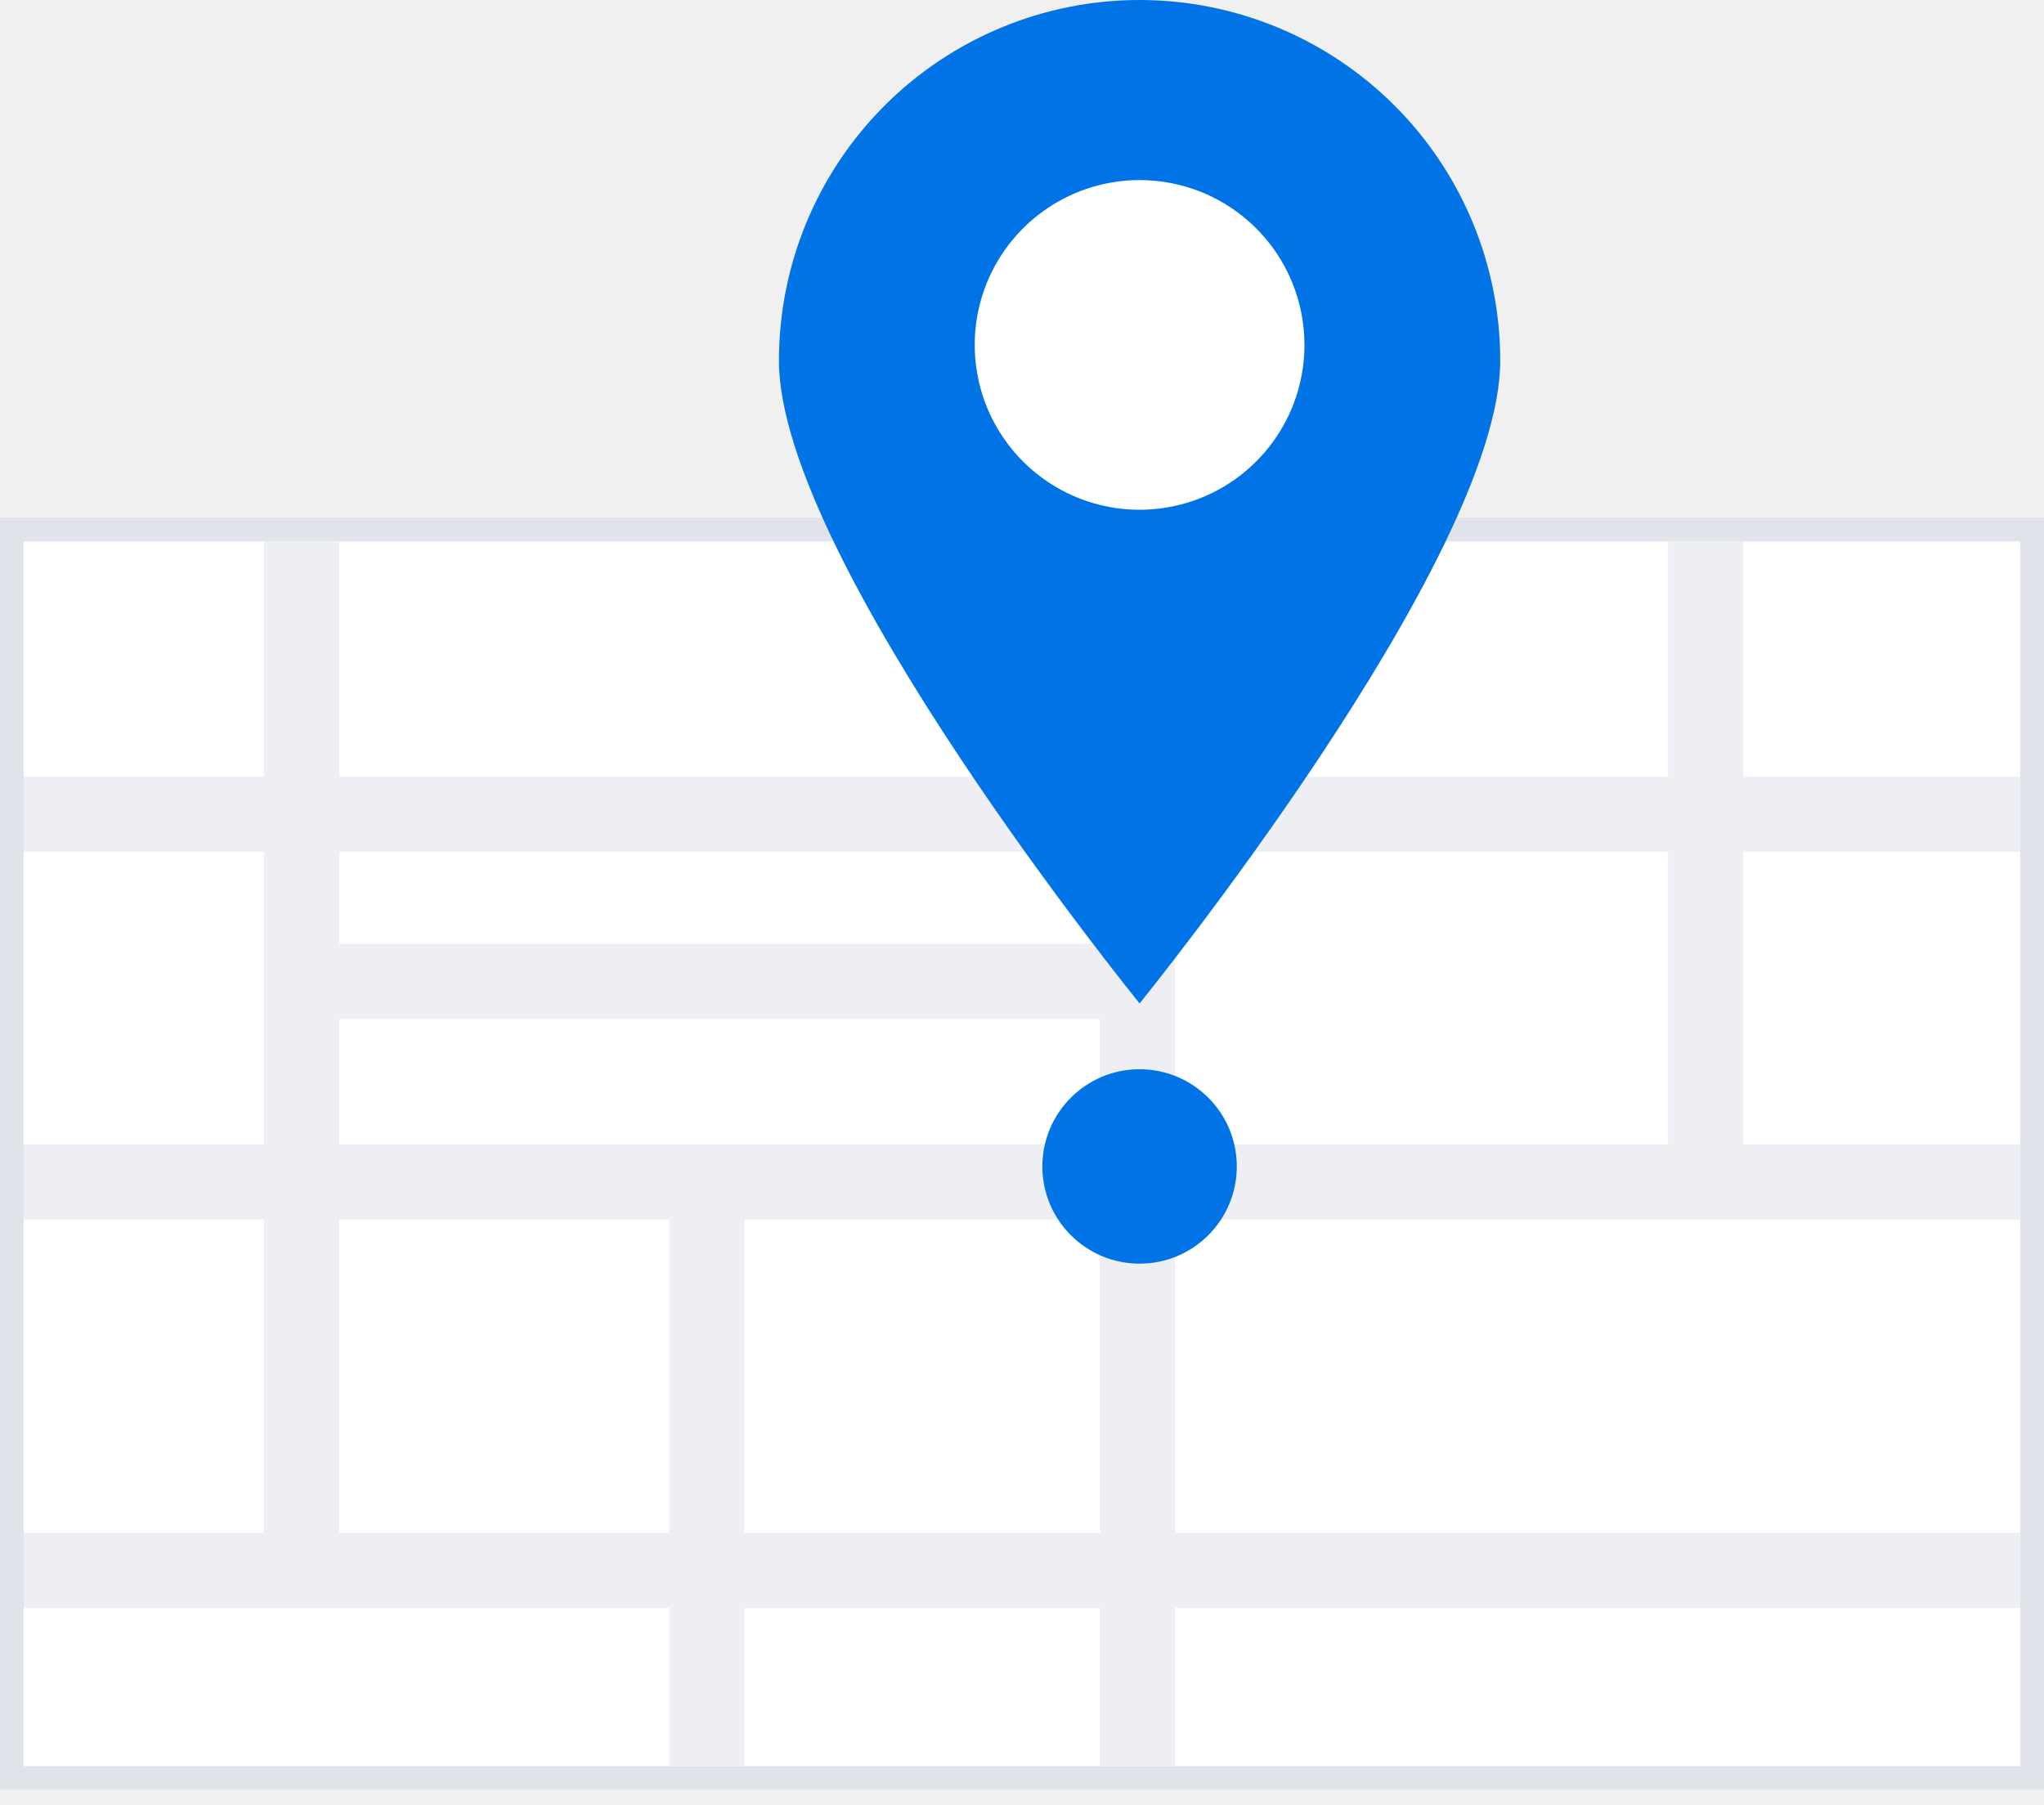
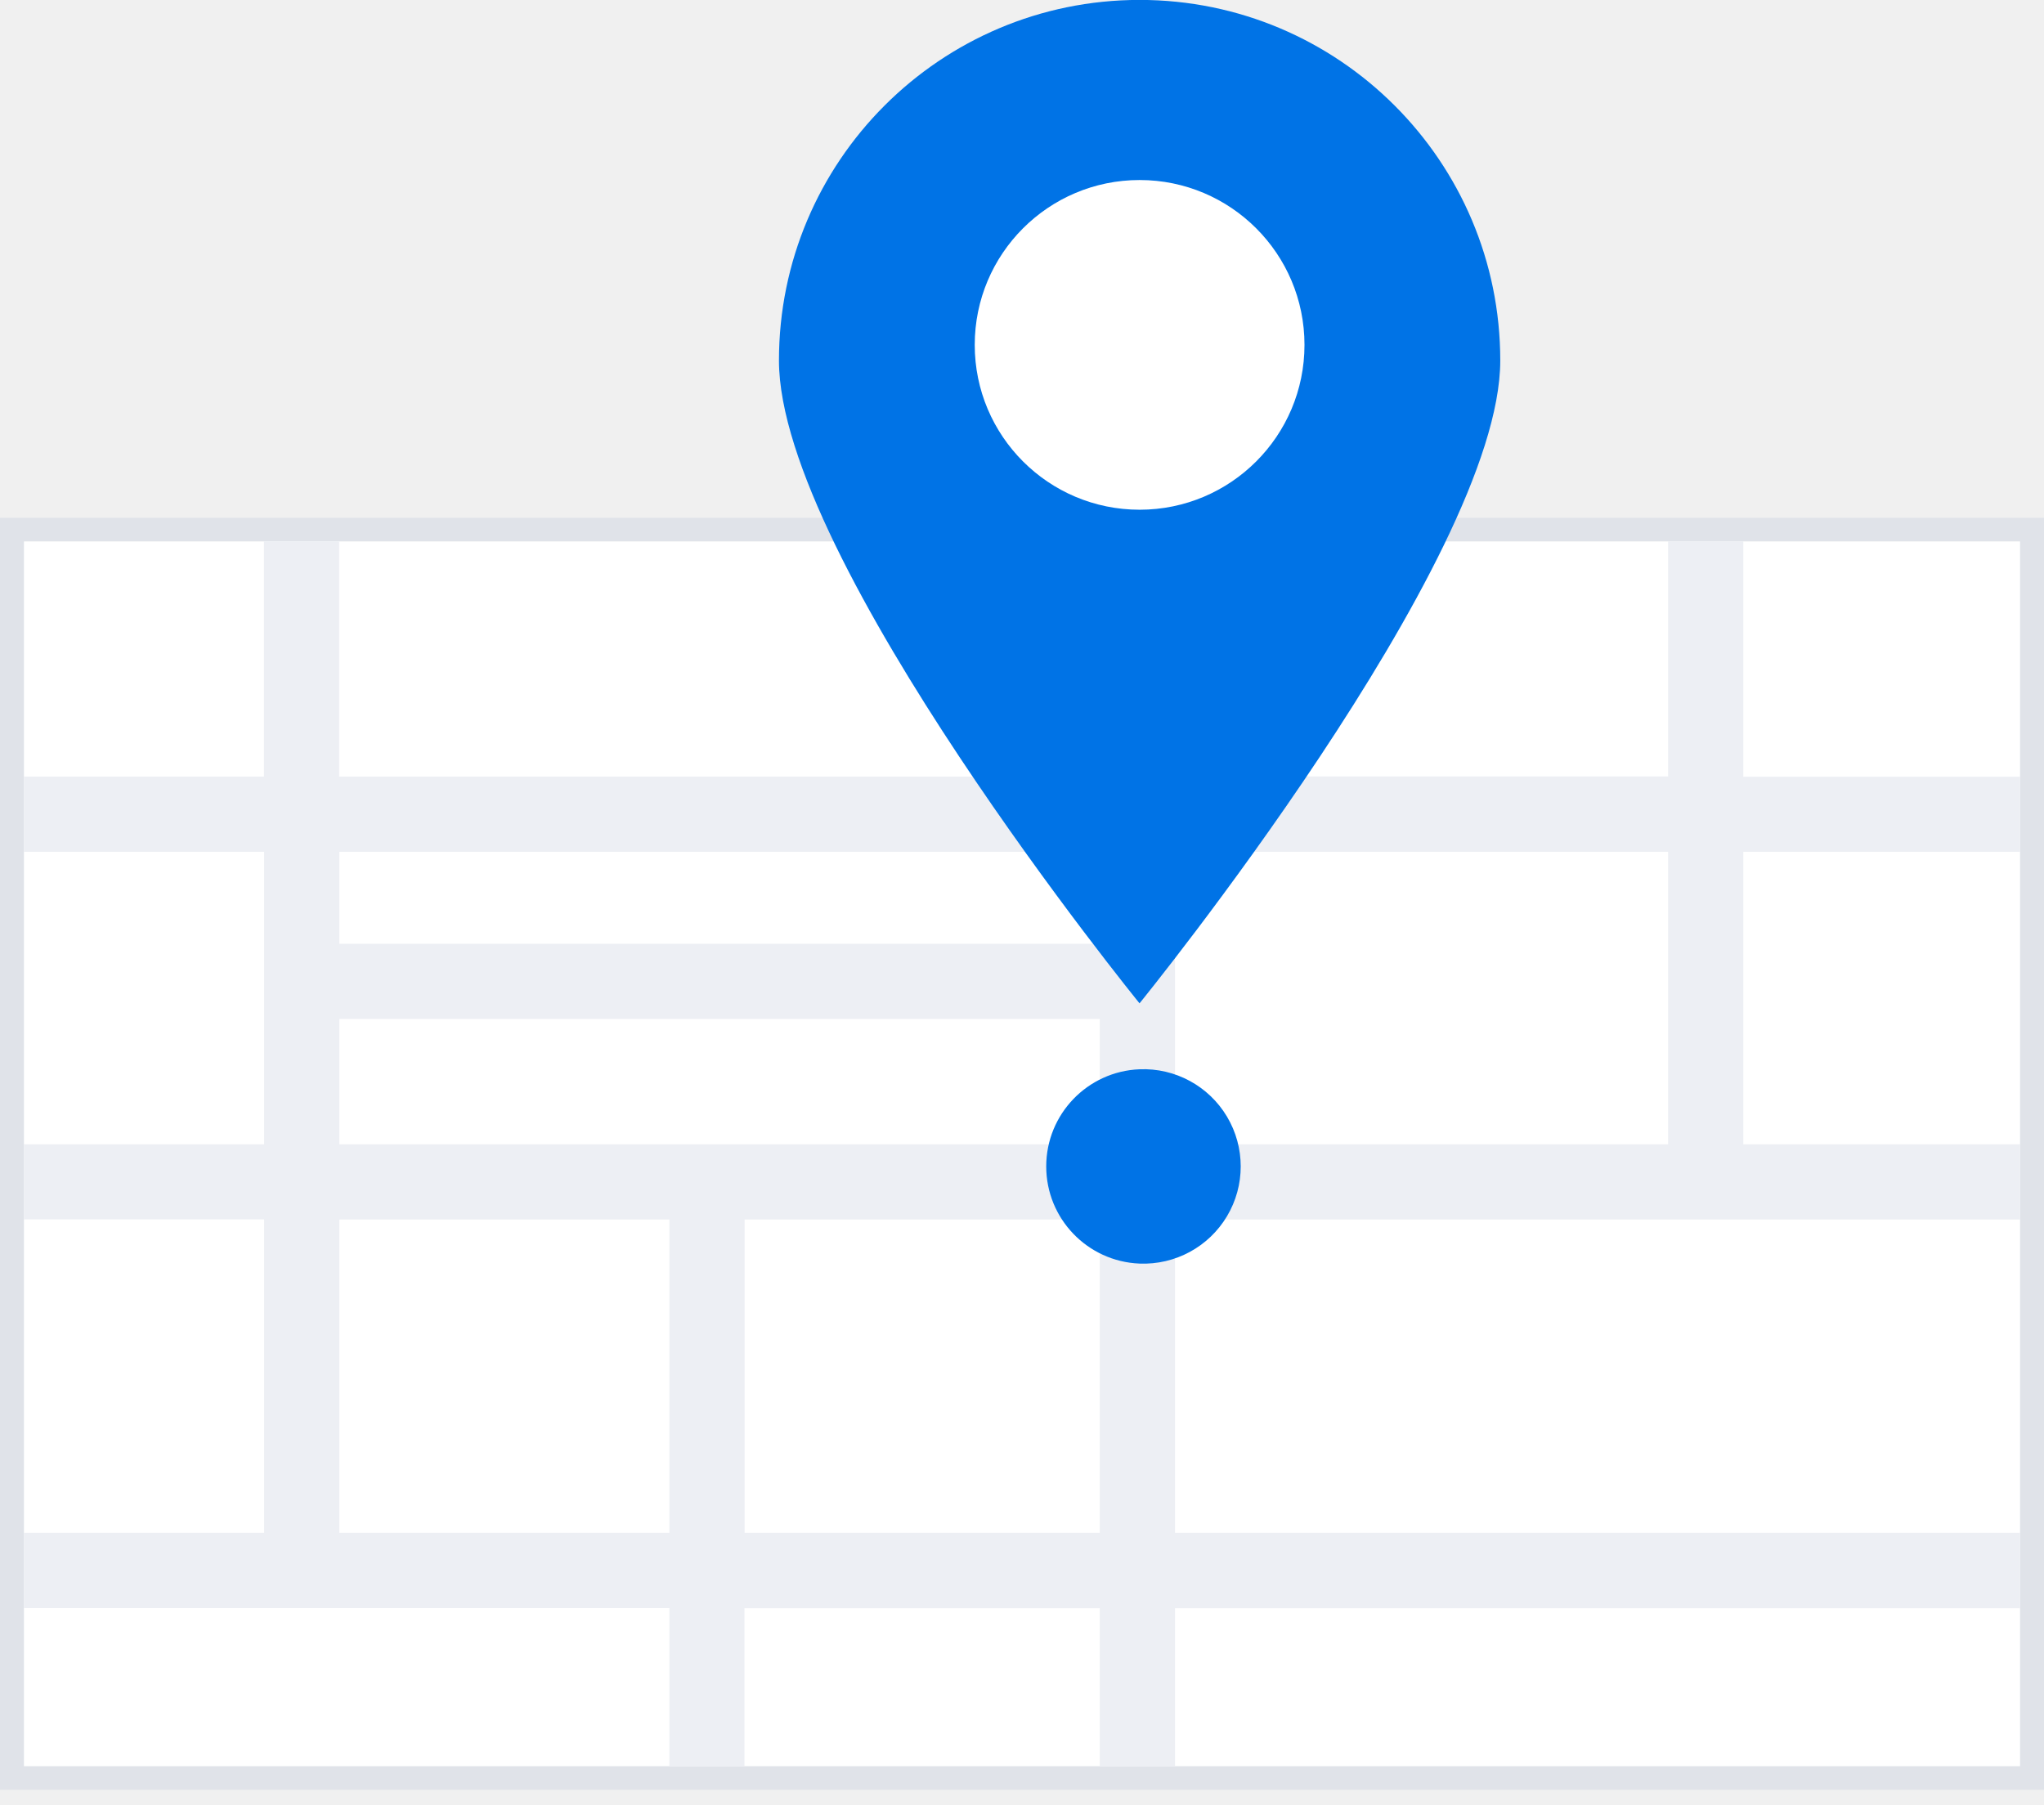
- <svg xmlns="http://www.w3.org/2000/svg" width="128" height="113" viewBox="0 0 128 113" fill="none">
-   <path d="M128 112.109H0V32.42H128V112.109ZM2.978 109.131H125.022V35.398H2.978V109.131Z" fill="#E0E3E9" />
-   <path d="M126.511 33.91H1.489V110.62H126.511V33.91Z" fill="white" />
-   <path d="M126.511 53.351V48.641H109.167V33.91H104.457V48.641H73.581V33.91H68.871V48.641H21.247V33.91H16.538V48.641H1.489V53.351H16.538V71.668H1.489V76.378H16.538V96.003H1.489V100.713H41.919V110.62H46.629V100.713H68.871V110.62H73.581V100.713H126.511V96.003H73.581V76.378H126.511V71.668H109.167V53.351L126.511 53.351ZM68.871 53.351V59.108H21.247V53.351H68.871ZM21.247 63.818H68.871V71.668H21.247V63.818ZM21.247 96.003V76.378H41.919V96.003L21.247 96.003ZM68.871 96.003H46.629V76.378H68.871V96.003ZM104.457 71.668H73.581V53.351H104.457V71.668Z" fill="#EDEFF4" />
-   <path d="M93.948 22.585C93.948 35.058 71.363 62.844 71.363 62.844C71.363 62.844 48.779 35.058 48.779 22.585C48.779 16.595 51.158 10.85 55.394 6.615C59.629 2.379 65.374 0 71.363 0C77.353 0 83.098 2.379 87.333 6.615C91.569 10.85 93.948 16.595 93.948 22.585Z" fill="#0073E6" />
-   <path d="M81.688 21.603C81.688 23.645 81.083 25.641 79.948 27.339C78.814 29.036 77.201 30.36 75.315 31.141C73.428 31.923 71.352 32.127 69.35 31.729C67.347 31.33 65.507 30.347 64.063 28.903C62.619 27.459 61.636 25.62 61.238 23.617C60.839 21.614 61.044 19.538 61.825 17.652C62.607 15.765 63.93 14.153 65.628 13.018C67.326 11.884 69.322 11.278 71.364 11.278C72.72 11.278 74.062 11.544 75.315 12.063C76.568 12.582 77.707 13.342 78.666 14.301C79.624 15.26 80.385 16.398 80.903 17.651C81.422 18.904 81.689 20.247 81.688 21.603Z" fill="white" />
-   <path d="M71.363 79.144C74.726 79.144 77.451 76.419 77.451 73.056C77.451 69.694 74.726 66.968 71.363 66.968C68.001 66.968 65.275 69.694 65.275 73.056C65.275 76.419 68.001 79.144 71.363 79.144Z" fill="#0073E6" />
+ <svg xmlns="http://www.w3.org/2000/svg" fill="none" viewBox="0 0 128 113">
+   <path fill="#E0E3E9" d="M128 112.1H0V32.43h128v79.69ZM2.98 109.14h122.04V35.4H2.98v73.73Z" />
+   <path fill="#fff" d="M126.51 33.91H1.5v76.71H126.5V33.91Z" />
+   <path fill="#EDEFF4" d="M126.51 53.35v-4.7h-17.34V33.9h-4.71v14.73H73.58V33.91h-4.7v14.73H21.24V33.91h-4.71v14.73H1.49v4.71h15.05v18.32H1.49v4.7h15.05V96H1.49v4.71h40.43v9.91h4.7v-9.9h22.25v9.9h4.71v-9.9h52.93V96H73.58V76.38h52.93v-4.71h-17.34V53.35h17.34Zm-57.64 0v5.76H21.25v-5.76h47.62ZM21.25 63.82h47.62v7.85H21.25v-7.85Zm0 32.18V76.38h20.67V96H21.25Zm47.62 0H46.63V76.38h22.24V96Zm35.59-24.33H73.58V53.35h30.88v18.32Z" />
+   <path fill="#0073E6" d="M93.95 22.58c0 12.48-22.59 40.26-22.59 40.26S48.78 35.06 48.78 22.58a22.58 22.58 0 1 1 45.17 0Z" />
+   <path fill="#fff" d="M81.69 21.6a10.32 10.32 0 1 1-20.65 0 10.32 10.32 0 0 1 20.65 0Z" />
+   <path fill="#0073E6" d="M71.36 79.14a6.09 6.09 0 1 0 0-12.17 6.09 6.09 0 0 0 0 12.17Z" />
</svg>
